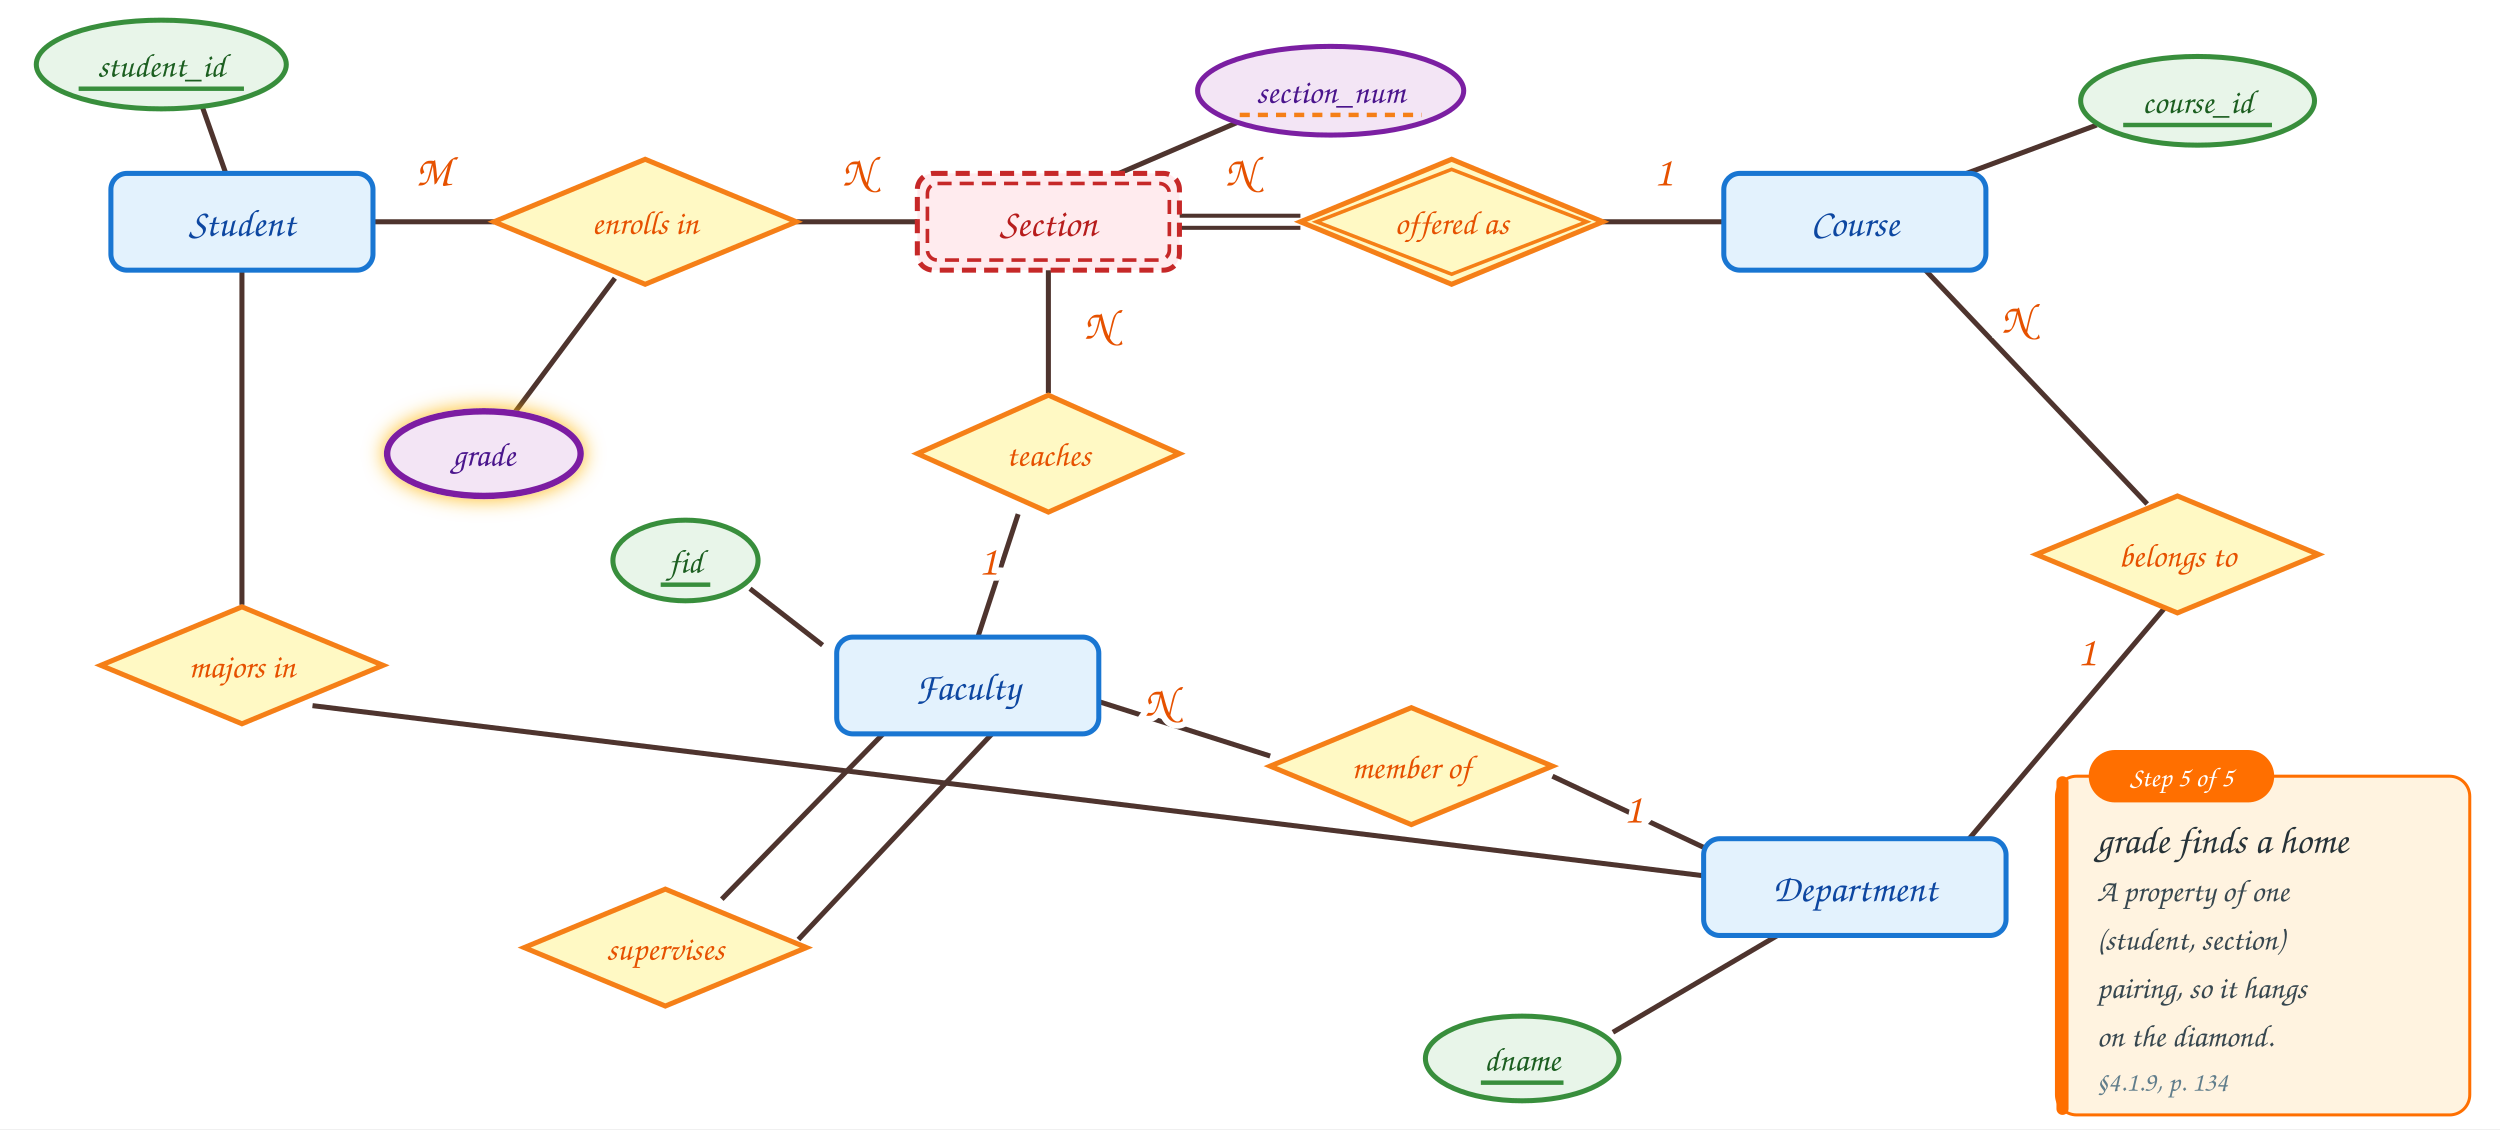
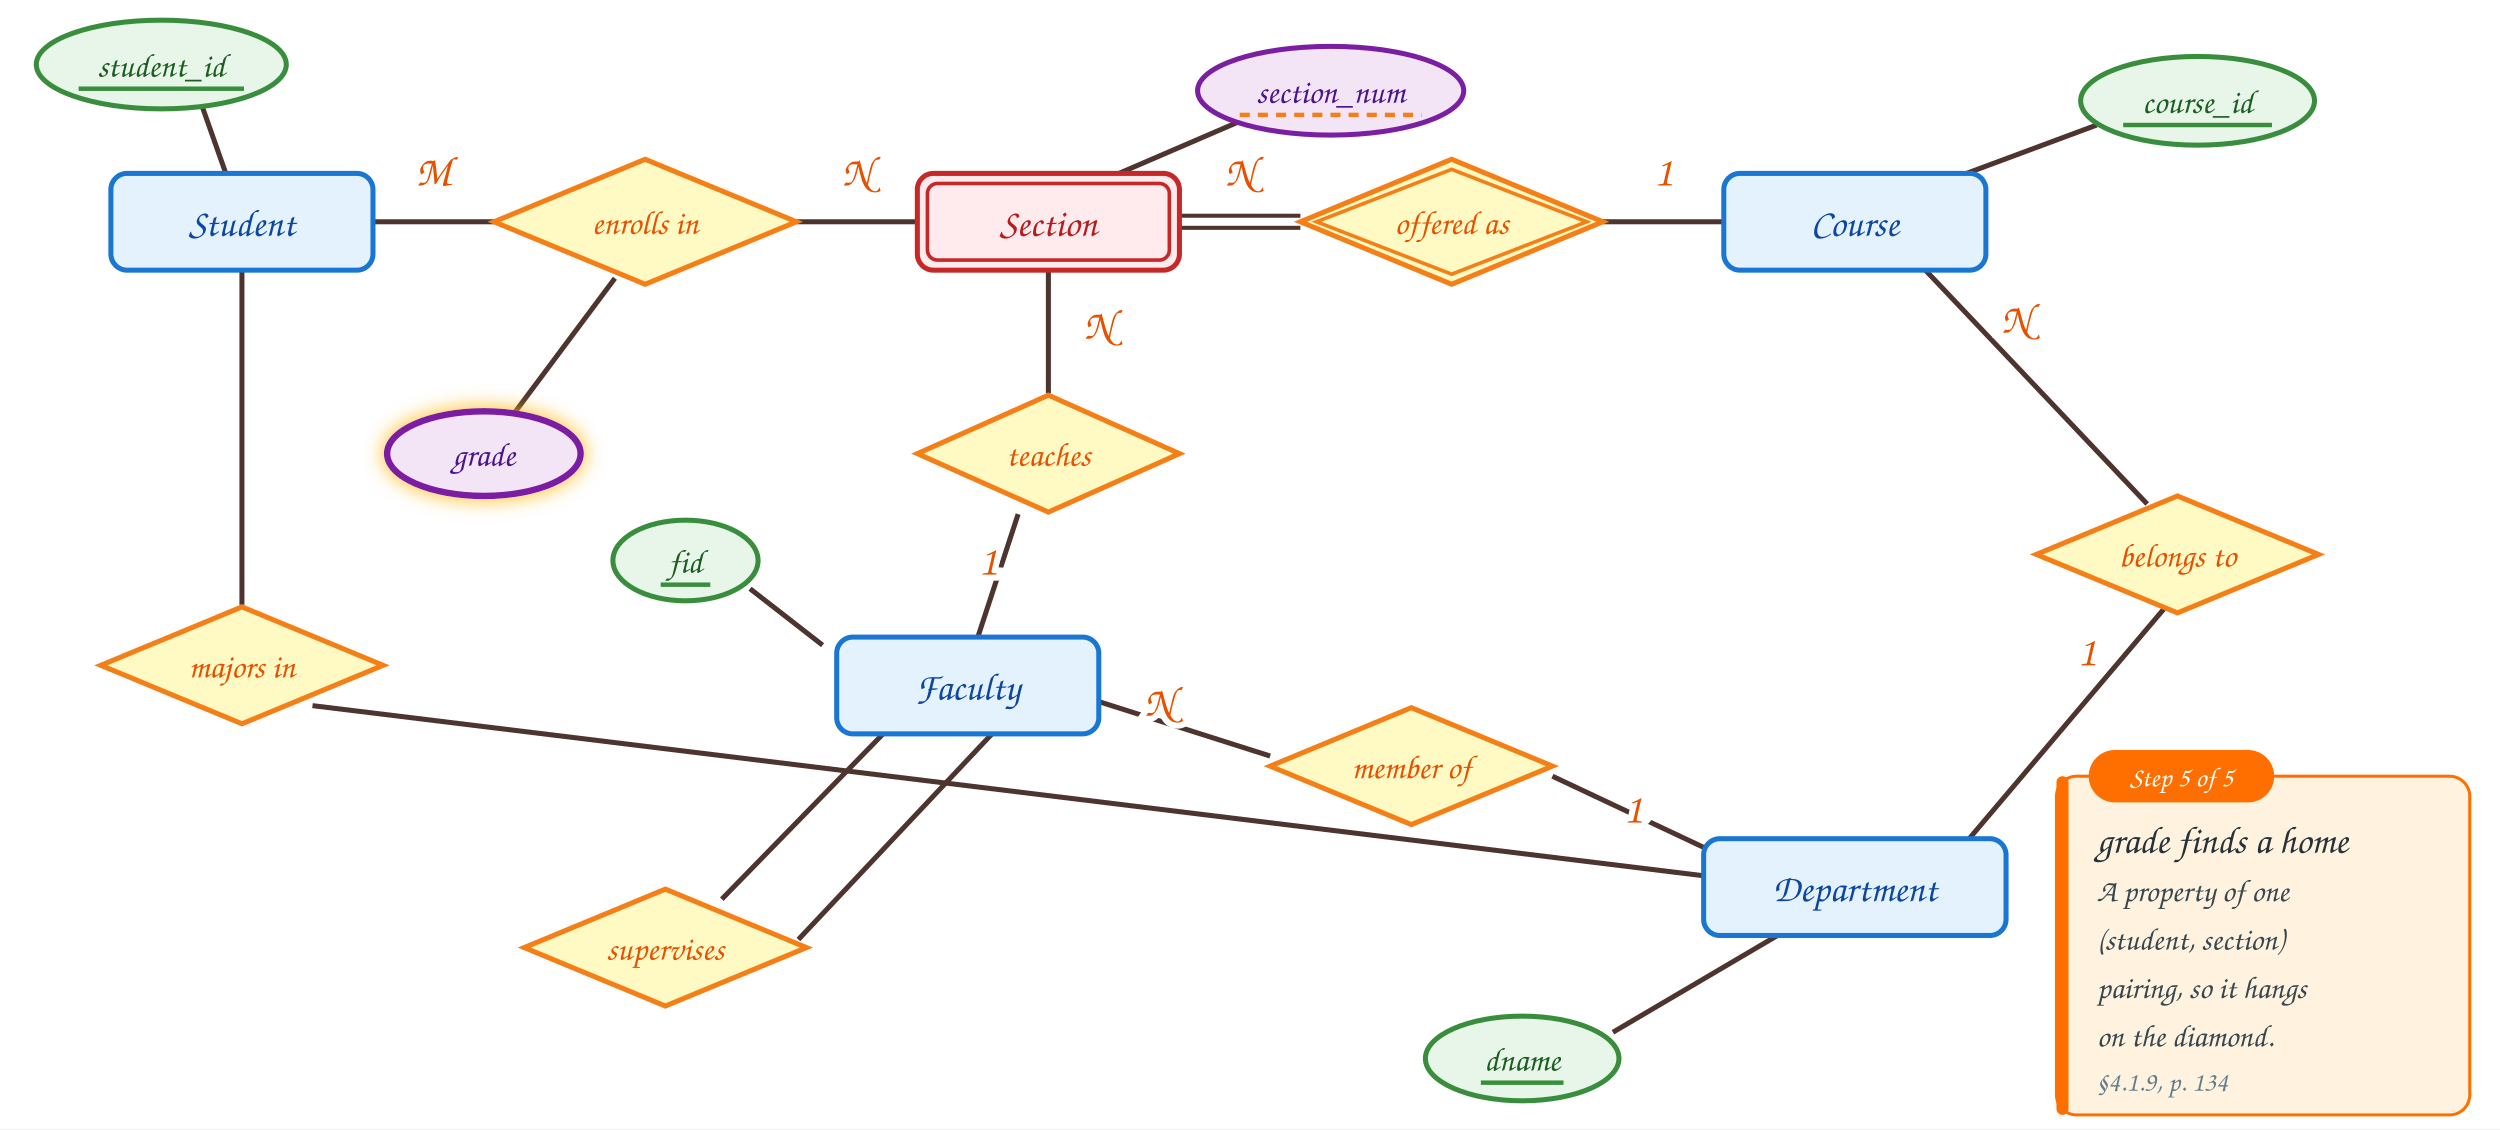
<svg xmlns="http://www.w3.org/2000/svg" viewBox="0 0 1240 560" font-family="'Chalkboard SE','Comic Sans MS','Segoe Print',cursive">
  <defs>
    <filter id="glow" x="-60%" y="-60%" width="220%" height="220%">
      <feDropShadow dx="0" dy="0" stdDeviation="5" flood-color="#ffb300" flood-opacity="0.9" />
    </filter>
    <marker id="lead" viewBox="0 0 10 10" refX="8" refY="5" markerWidth="7" markerHeight="7" orient="auto-start-reverse">
      <path d="M 0 1 L 9 5 L 0 9 z" fill="#ff6f00" />
    </marker>
  </defs>
  <rect width="1240" height="560" fill="#ffffff" />
  <line x1="185" y1="110" x2="245" y2="110" stroke="#4E342E" stroke-width="2.5" />
  <line x1="395" y1="110" x2="455" y2="110" stroke="#4E342E" stroke-width="2.5" />
  <line x1="585" y1="107" x2="645" y2="107" stroke="#4E342E" stroke-width="2" />
  <line x1="585" y1="113" x2="645" y2="113" stroke="#4E342E" stroke-width="2" />
  <line x1="795" y1="110" x2="855" y2="110" stroke="#4E342E" stroke-width="2.5" />
  <line x1="520" y1="134" x2="520" y2="195" stroke="#4E342E" stroke-width="2.5" />
  <line x1="505" y1="255" x2="485" y2="316" stroke="#4E342E" stroke-width="2.5" />
  <line x1="955" y1="134" x2="1065" y2="250" stroke="#4E342E" stroke-width="2.5" />
  <line x1="1075" y1="300" x2="975" y2="418" stroke="#4E342E" stroke-width="2.5" />
  <line x1="545" y1="348" x2="630" y2="375" stroke="#4E342E" stroke-width="2.5" />
  <line x1="770" y1="385" x2="855" y2="425" stroke="#4E342E" stroke-width="2.5" />
  <line x1="120" y1="134" x2="120" y2="300" stroke="#4E342E" stroke-width="2.5" />
  <line x1="155" y1="350" x2="850" y2="435" stroke="#4E342E" stroke-width="2.5" />
  <line x1="438" y1="364" x2="358" y2="446" stroke="#4E342E" stroke-width="2.5" />
  <line x1="492" y1="364" x2="396" y2="466" stroke="#4E342E" stroke-width="2.5" />
  <line x1="100" y1="52" x2="112" y2="86" stroke="#4E342E" stroke-width="2.5" />
  <line x1="555" y1="86" x2="620" y2="58" stroke="#4E342E" stroke-width="2.5" />
  <line x1="970" y1="88" x2="1040" y2="62" stroke="#4E342E" stroke-width="2.5" />
  <line x1="408" y1="320" x2="372" y2="292" stroke="#4E342E" stroke-width="2.5" />
  <line x1="885" y1="462" x2="800" y2="512" stroke="#4E342E" stroke-width="2.5" />
  <line x1="305" y1="138" x2="255" y2="205" stroke="#4E342E" stroke-width="2.5" />
  <g>
    <rect x="55" y="86" width="130" height="48" rx="8" fill="#e3f2fd" stroke="#1976d2" stroke-width="2.5" />
    <text x="120" y="117" font-size="19" fill="#0d47a1" text-anchor="middle">Student</text>
  </g>
  <g>
    <rect x="855" y="86" width="130" height="48" rx="8" fill="#e3f2fd" stroke="#1976d2" stroke-width="2.5" />
    <text x="920" y="117" font-size="19" fill="#0d47a1" text-anchor="middle">Course</text>
  </g>
  <g>
    <rect x="415" y="316" width="130" height="48" rx="8" fill="#e3f2fd" stroke="#1976d2" stroke-width="2.5" />
    <text x="480" y="347" font-size="19" fill="#0d47a1" text-anchor="middle">Faculty</text>
  </g>
  <g>
    <rect x="845" y="416" width="150" height="48" rx="8" fill="#e3f2fd" stroke="#1976d2" stroke-width="2.5" />
    <text x="920" y="447" font-size="19" fill="#0d47a1" text-anchor="middle">Department</text>
  </g>
  <g>
-     <rect x="455" y="86" width="130" height="48" rx="8" fill="#ffebee" stroke="#c62828" stroke-width="2.5" stroke-dasharray="7 4" />
-     <rect x="460" y="91" width="120" height="38" rx="5" fill="none" stroke="#c62828" stroke-width="1.8" stroke-dasharray="7 4" />
+     <rect x="455" y="86" width="130" height="48" rx="8" fill="#ffebee" stroke="#c62828" stroke-width="2.5" />
+     <rect x="460" y="91" width="120" height="38" rx="5" fill="none" stroke="#c62828" stroke-width="1.8" />
    <text x="520" y="117" font-size="19" fill="#b71c1c" text-anchor="middle">Section</text>
  </g>
  <g>
    <polygon points="320,79 395,110 320,141 245,110" fill="#fff9c4" stroke="#f57f17" stroke-width="2.5" />
    <text x="320" y="116" font-size="16.5" fill="#e65100" text-anchor="middle">enrolls in</text>
  </g>
  <g>
    <polygon points="720,79 795,110 720,141 645,110" fill="#fff9c4" stroke="#f57f17" stroke-width="2.5" />
    <polygon points="720,84 787,110 720,136 653,110" fill="none" stroke="#f57f17" stroke-width="1.8" />
    <text x="720" y="116" font-size="16.5" fill="#e65100" text-anchor="middle">offered as</text>
  </g>
  <g>
    <polygon points="520,196 585,225 520,254 455,225" fill="#fff9c4" stroke="#f57f17" stroke-width="2.5" />
    <text x="520" y="231" font-size="16.5" fill="#e65100" text-anchor="middle">teaches</text>
  </g>
  <g>
    <polygon points="1080,246 1150,275 1080,304 1010,275" fill="#fff9c4" stroke="#f57f17" stroke-width="2.5" />
    <text x="1080" y="281" font-size="16.5" fill="#e65100" text-anchor="middle">belongs to</text>
  </g>
  <g>
    <polygon points="700,351 770,380 700,409 630,380" fill="#fff9c4" stroke="#f57f17" stroke-width="2.5" />
    <text x="700" y="386" font-size="16.5" fill="#e65100" text-anchor="middle">member of</text>
  </g>
  <g>
    <polygon points="120,301 190,330 120,359 50,330" fill="#fff9c4" stroke="#f57f17" stroke-width="2.5" />
    <text x="120" y="336" font-size="16.5" fill="#e65100" text-anchor="middle">majors in</text>
  </g>
  <g>
    <polygon points="330,441 400,470 330,499 260,470" fill="#fff9c4" stroke="#f57f17" stroke-width="2.5" />
    <text x="330" y="476" font-size="16.5" fill="#e65100" text-anchor="middle">supervises</text>
  </g>
  <g>
    <ellipse cx="80" cy="32" rx="62" ry="22" fill="#e8f5e9" stroke="#388e3c" stroke-width="2.5" />
    <text x="80" y="38" font-size="16.5" fill="#1b5e20" text-anchor="middle">student_id</text>
    <line x1="39" y1="44" x2="121" y2="44" stroke="#388e3c" stroke-width="2.2" />
  </g>
  <g>
    <ellipse cx="660" cy="45" rx="66" ry="22" fill="#f3e5f5" stroke="#7b1fa2" stroke-width="2.5" />
    <text x="660" y="51" font-size="16.5" fill="#4a148c" text-anchor="middle">section_num</text>
    <line x1="614.9" y1="57" x2="705.1" y2="57" stroke="#f57f17" stroke-width="2.2" stroke-dasharray="5 4" />
  </g>
  <g>
    <ellipse cx="1090" cy="50" rx="58" ry="22" fill="#e8f5e9" stroke="#388e3c" stroke-width="2.5" />
    <text x="1090" y="56" font-size="16.5" fill="#1b5e20" text-anchor="middle">course_id</text>
    <line x1="1053.1" y1="62" x2="1126.9" y2="62" stroke="#388e3c" stroke-width="2.2" />
  </g>
  <g>
    <ellipse cx="340" cy="278" rx="36" ry="20" fill="#e8f5e9" stroke="#388e3c" stroke-width="2.5" />
    <text x="340" y="284" font-size="16.5" fill="#1b5e20" text-anchor="middle">fid</text>
    <line x1="327.7" y1="290" x2="352.3" y2="290" stroke="#388e3c" stroke-width="2.2" />
  </g>
  <g>
    <ellipse cx="755" cy="525" rx="48" ry="21" fill="#e8f5e9" stroke="#388e3c" stroke-width="2.5" />
    <text x="755" y="531" font-size="16.5" fill="#1b5e20" text-anchor="middle">dname</text>
    <line x1="734.5" y1="537" x2="775.5" y2="537" stroke="#388e3c" stroke-width="2.2" />
  </g>
  <g filter="url(#glow)">
    <ellipse cx="240" cy="225" rx="48" ry="21" fill="#f3e5f5" stroke="#7b1fa2" stroke-width="3.2" />
    <text x="240" y="231" font-size="16.5" fill="#4a148c" text-anchor="middle">grade</text>
  </g>
  <text x="215" y="92" font-size="21" fill="#e65100" text-anchor="middle" paint-order="stroke" stroke="#ffffff" stroke-width="6">M</text>
  <text x="425" y="92" font-size="21" fill="#e65100" text-anchor="middle" paint-order="stroke" stroke="#ffffff" stroke-width="6">N</text>
  <text x="615" y="92" font-size="21" fill="#e65100" text-anchor="middle" paint-order="stroke" stroke="#ffffff" stroke-width="6">N</text>
  <text x="825" y="92" font-size="21" fill="#e65100" text-anchor="middle" paint-order="stroke" stroke="#ffffff" stroke-width="6">1</text>
  <text x="1000" y="165" font-size="21" fill="#e65100" text-anchor="middle" paint-order="stroke" stroke="#ffffff" stroke-width="6">N</text>
  <text x="1035" y="330" font-size="21" fill="#e65100" text-anchor="middle" paint-order="stroke" stroke="#ffffff" stroke-width="6">1</text>
  <text x="575" y="355" font-size="21" fill="#e65100" text-anchor="middle" paint-order="stroke" stroke="#ffffff" stroke-width="6">N</text>
  <text x="810" y="408" font-size="21" fill="#e65100" text-anchor="middle" paint-order="stroke" stroke="#ffffff" stroke-width="6">1</text>
  <text x="490" y="285" font-size="21" fill="#e65100" text-anchor="middle" paint-order="stroke" stroke="#ffffff" stroke-width="6">1</text>
  <text x="545" y="168" font-size="21" fill="#e65100" text-anchor="middle" paint-order="stroke" stroke="#ffffff" stroke-width="6">N</text>
  <g>
    <rect x="1020" y="385" width="205" height="168" rx="10" fill="#fff3e0" stroke="#ff6f00" stroke-width="1.5" />
    <rect x="1020" y="385" width="6" height="168" rx="3" fill="#ff6f00" />
    <rect x="1036" y="372" width="92" height="26" rx="13" fill="#ff6f00" />
    <text x="1082" y="390" font-size="13.5" fill="#ffffff" text-anchor="middle">Step 5 of 5</text>
    <text x="1040" y="423" font-size="19" fill="#263238">grade finds a home</text>
    <text x="1040" y="447" font-size="15.5" fill="#37474f">A property of one</text>
    <text x="1040" y="471" font-size="15.5" fill="#37474f">(student, section)</text>
    <text x="1040" y="495" font-size="15.5" fill="#37474f">pairing, so it hangs</text>
    <text x="1040" y="519" font-size="15.5" fill="#37474f">on the diamond.</text>
    <text x="1040" y="541" font-size="13.5" fill="#607D8B">§4.1.9, p. 134</text>
  </g>
</svg>
